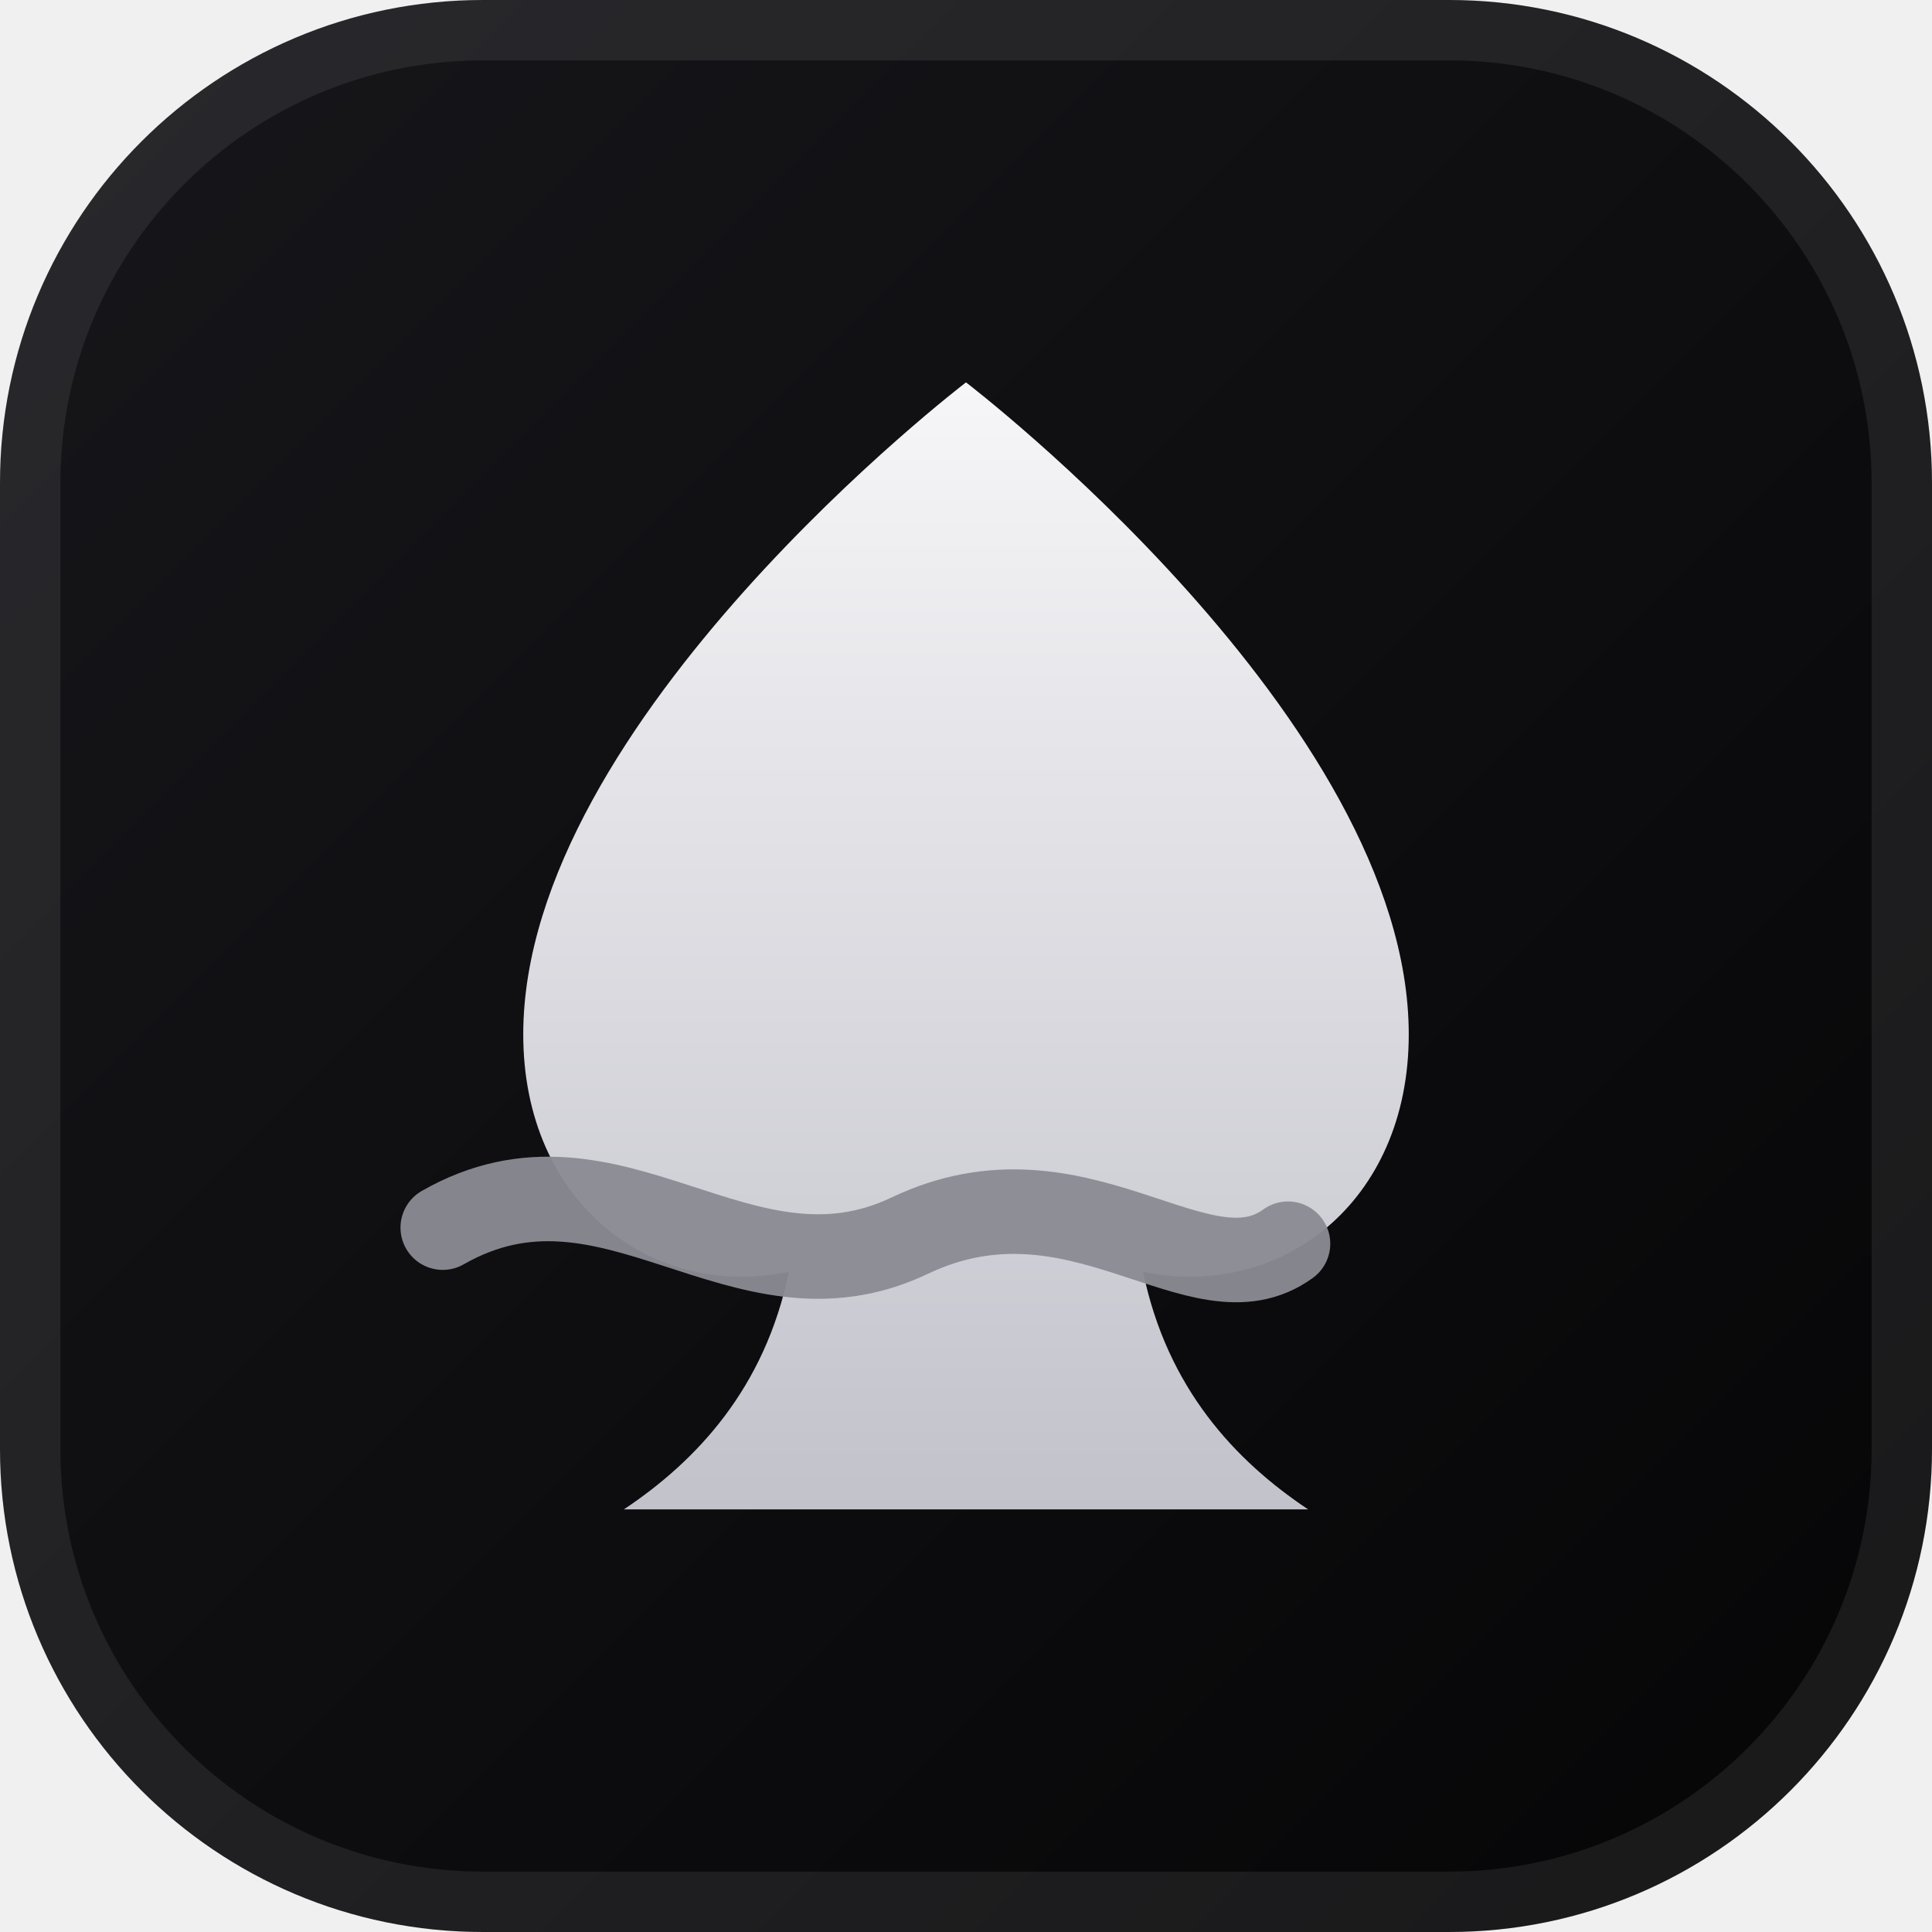
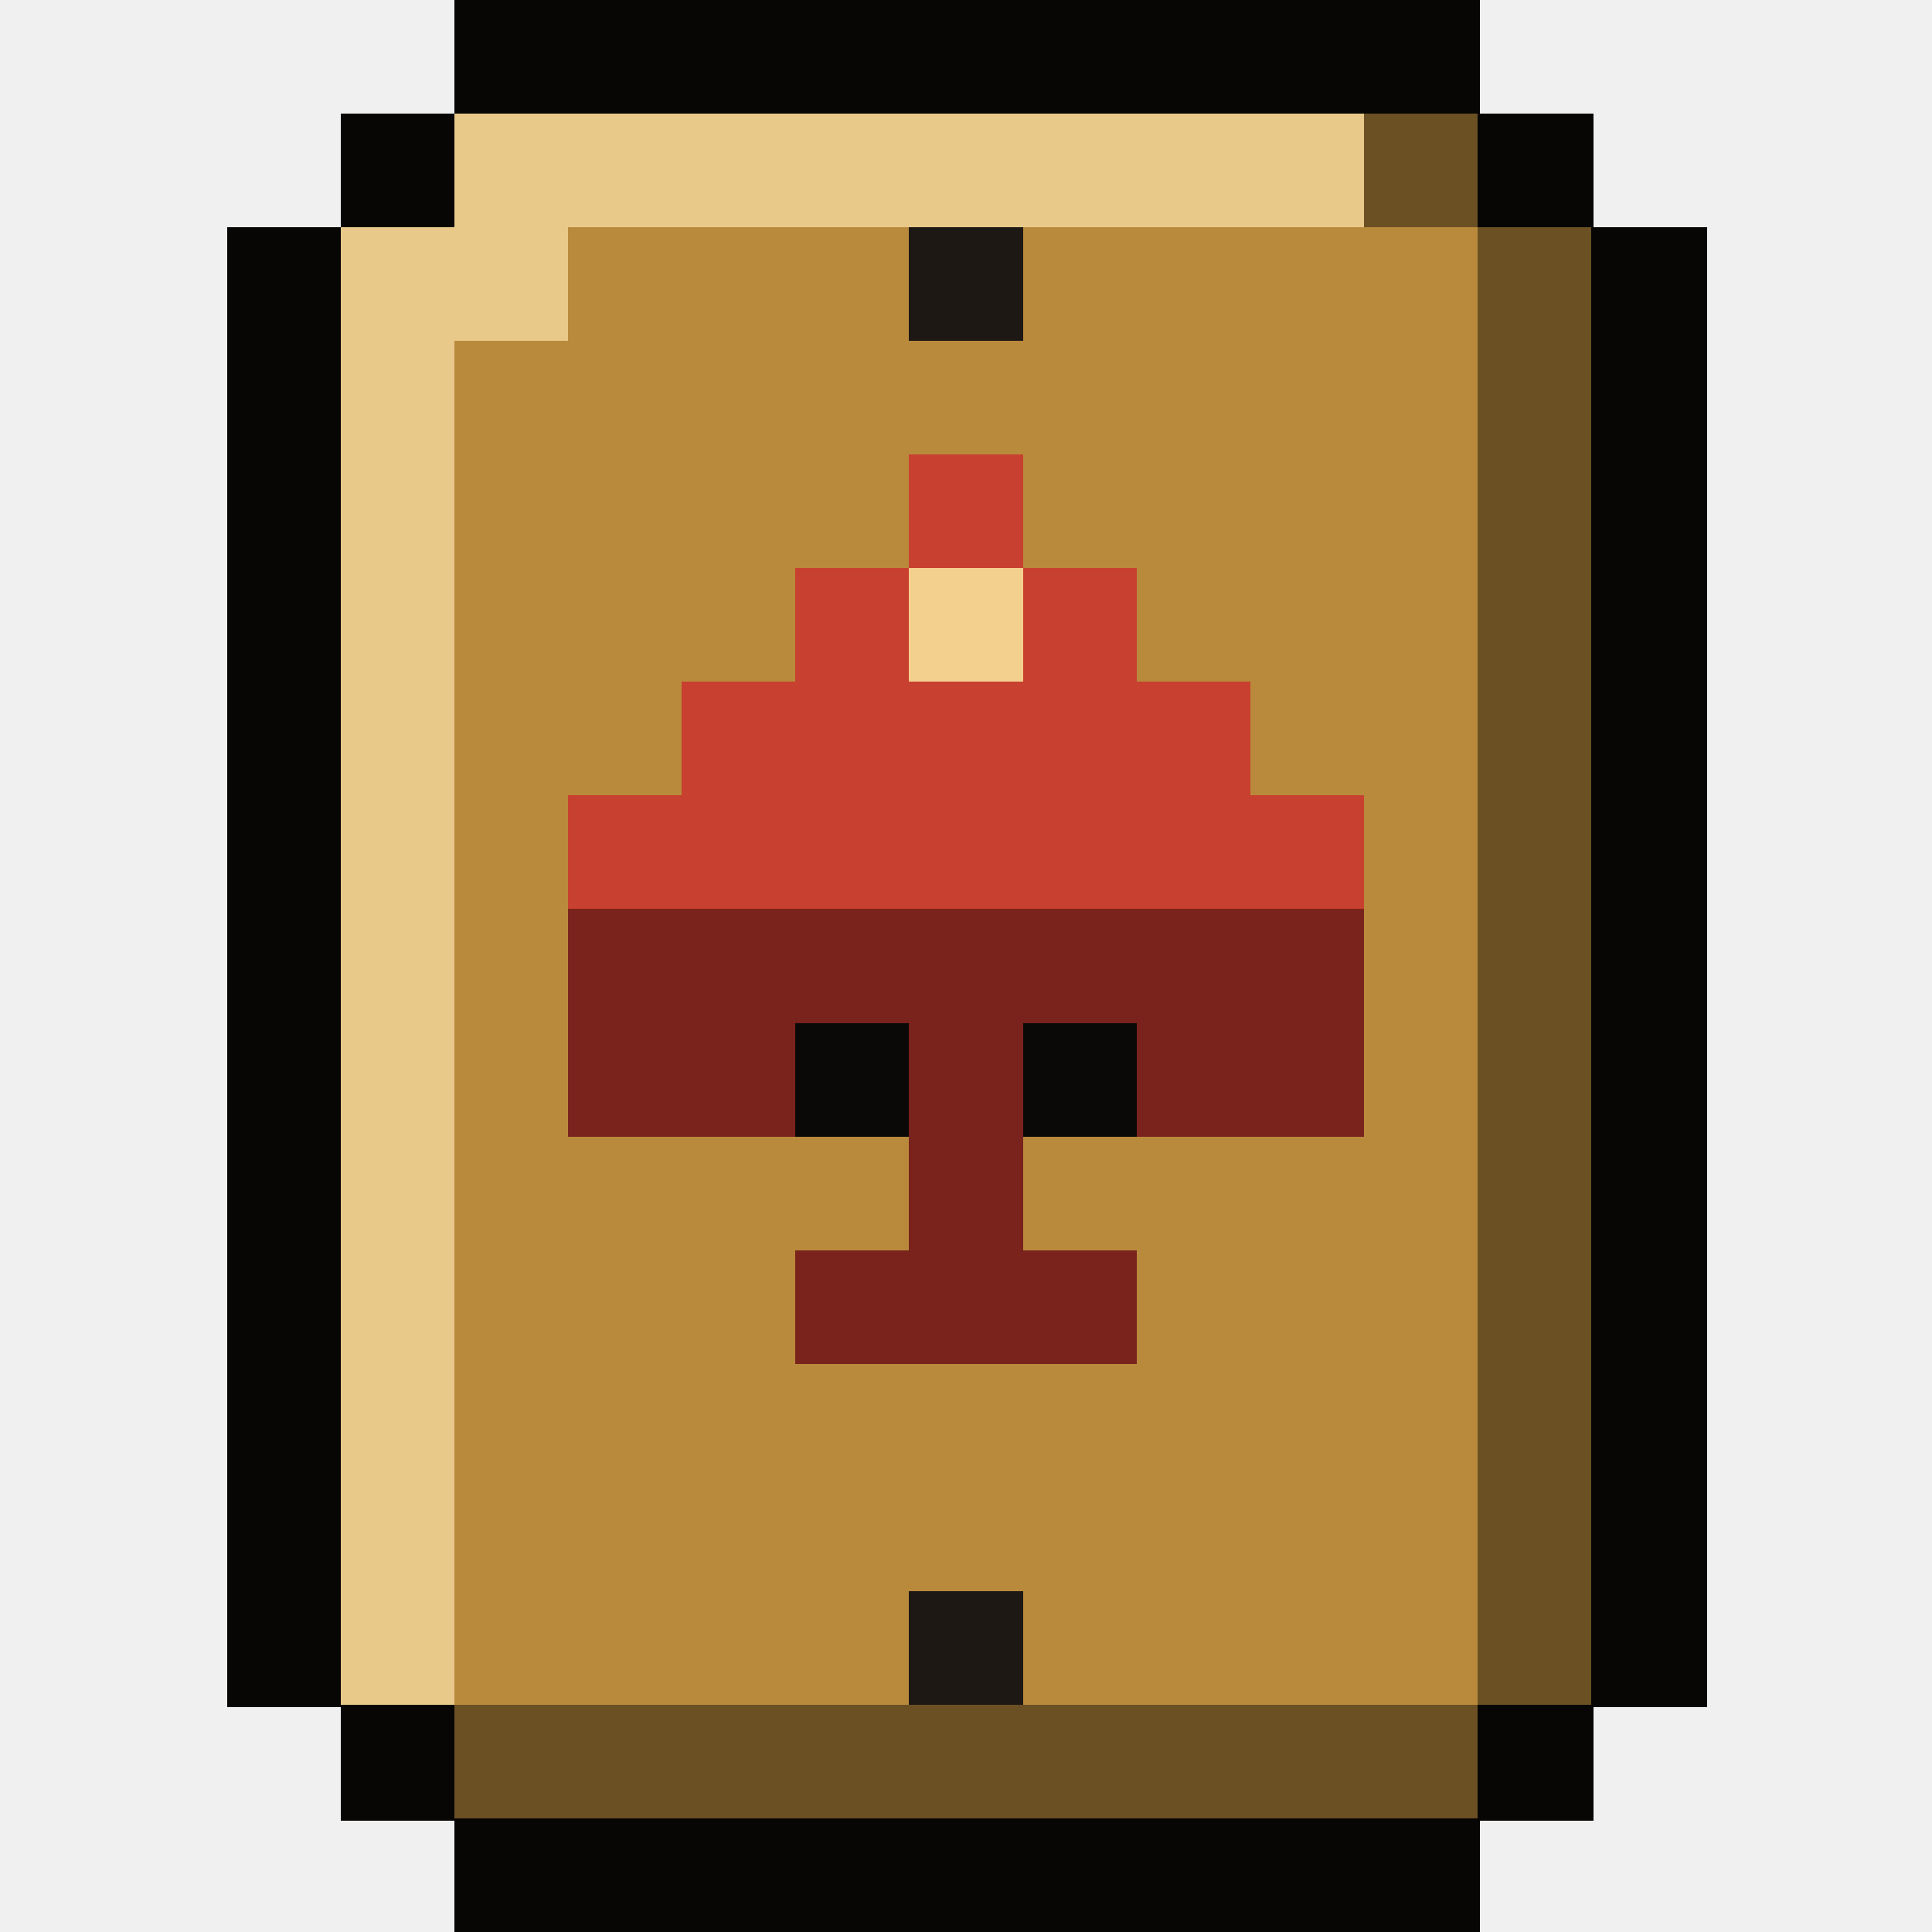
- <svg xmlns="http://www.w3.org/2000/svg" width="48" height="48" viewBox="0 0 48 48" fill="none" aria-label="Noir">
-   <defs>
-     <linearGradient id="nr-bg" x1="0" y1="0" x2="1" y2="1">
-       <stop offset="0%" stop-color="#17171b" />
-       <stop offset="100%" stop-color="#050506" />
-     </linearGradient>
-     <linearGradient id="nr-mk" x1="0" y1="0" x2="0" y2="1">
-       <stop offset="0%" stop-color="#f6f6f8" />
-       <stop offset="100%" stop-color="#c2c2cb" />
-     </linearGradient>
-   </defs>
-   <rect width="48" height="48" rx="12" fill="url(#nr-bg)" />
-   <rect x="0.75" y="0.75" width="46.5" height="46.5" rx="11.25" fill="none" stroke="#ffffff" stroke-opacity="0.08" stroke-width="1.5" />
-   <path d="M24 9.5s-11 8.4-11 16.2c0 4.2 3.2 6.6 6.6 5.9-.6 2.9-2.3 4.7-4.1 5.9h17c-1.8-1.2-3.5-3-4.1-5.9 3.4.7 6.6-1.7 6.6-5.9C35 17.9 24 9.5 24 9.5Z" fill="url(#nr-mk)" />
-   <path d="M11 30.5c4.2-2.4 7.4 2.2 11.6.2 4.2-2 7.2 1.8 9.4.2" stroke="#8a8a93" stroke-width="2.1" fill="none" stroke-linecap="round" opacity="0.95" />
+ <svg xmlns="http://www.w3.org/2000/svg" viewBox="0 0 17 17" shape-rendering="crispEdges">
+   <rect x="4" y="0" width="1.02" height="1.02" fill="#070605" />
+   <rect x="5" y="0" width="1.02" height="1.02" fill="#070605" />
+   <rect x="6" y="0" width="1.02" height="1.02" fill="#070605" />
+   <rect x="7" y="0" width="1.02" height="1.02" fill="#070605" />
+   <rect x="8" y="0" width="1.02" height="1.02" fill="#070605" />
+   <rect x="9" y="0" width="1.02" height="1.02" fill="#070605" />
+   <rect x="10" y="0" width="1.02" height="1.02" fill="#070605" />
+   <rect x="11" y="0" width="1.02" height="1.02" fill="#070605" />
+   <rect x="12" y="0" width="1.02" height="1.02" fill="#070605" />
+   <rect x="3" y="1" width="1.02" height="1.02" fill="#070605" />
+   <rect x="4" y="1" width="1.02" height="1.02" fill="#e8c98a" />
+   <rect x="5" y="1" width="1.02" height="1.02" fill="#e8c98a" />
+   <rect x="6" y="1" width="1.02" height="1.02" fill="#e8c98a" />
+   <rect x="7" y="1" width="1.02" height="1.02" fill="#e8c98a" />
+   <rect x="8" y="1" width="1.02" height="1.02" fill="#e8c98a" />
+   <rect x="9" y="1" width="1.02" height="1.02" fill="#e8c98a" />
+   <rect x="10" y="1" width="1.02" height="1.02" fill="#e8c98a" />
+   <rect x="11" y="1" width="1.02" height="1.02" fill="#e8c98a" />
+   <rect x="12" y="1" width="1.02" height="1.02" fill="#6b5024" />
+   <rect x="13" y="1" width="1.02" height="1.02" fill="#070605" />
+   <rect x="2" y="2" width="1.02" height="1.02" fill="#070605" />
+   <rect x="3" y="2" width="1.02" height="1.02" fill="#e8c98a" />
+   <rect x="4" y="2" width="1.02" height="1.02" fill="#e8c98a" />
+   <rect x="5" y="2" width="1.02" height="1.02" fill="#b98a3c" />
+   <rect x="6" y="2" width="1.02" height="1.02" fill="#b98a3c" />
+   <rect x="7" y="2" width="1.02" height="1.02" fill="#b98a3c" />
+   <rect x="8" y="2" width="1.02" height="1.02" fill="#1d1814" />
+   <rect x="9" y="2" width="1.02" height="1.02" fill="#b98a3c" />
+   <rect x="10" y="2" width="1.02" height="1.02" fill="#b98a3c" />
+   <rect x="11" y="2" width="1.02" height="1.02" fill="#b98a3c" />
+   <rect x="12" y="2" width="1.02" height="1.02" fill="#b98a3c" />
+   <rect x="13" y="2" width="1.02" height="1.02" fill="#6b5024" />
+   <rect x="14" y="2" width="1.02" height="1.02" fill="#070605" />
+   <rect x="2" y="3" width="1.02" height="1.02" fill="#070605" />
+   <rect x="3" y="3" width="1.02" height="1.02" fill="#e8c98a" />
+   <rect x="4" y="3" width="1.02" height="1.02" fill="#b98a3c" />
+   <rect x="5" y="3" width="1.02" height="1.02" fill="#b98a3c" />
+   <rect x="6" y="3" width="1.02" height="1.02" fill="#b98a3c" />
+   <rect x="7" y="3" width="1.02" height="1.02" fill="#b98a3c" />
+   <rect x="8" y="3" width="1.02" height="1.02" fill="#b98a3c" />
+   <rect x="9" y="3" width="1.02" height="1.02" fill="#b98a3c" />
+   <rect x="10" y="3" width="1.02" height="1.02" fill="#b98a3c" />
+   <rect x="11" y="3" width="1.02" height="1.02" fill="#b98a3c" />
+   <rect x="12" y="3" width="1.02" height="1.02" fill="#b98a3c" />
+   <rect x="13" y="3" width="1.02" height="1.02" fill="#6b5024" />
+   <rect x="14" y="3" width="1.02" height="1.02" fill="#070605" />
+   <rect x="2" y="4" width="1.02" height="1.02" fill="#070605" />
+   <rect x="3" y="4" width="1.02" height="1.02" fill="#e8c98a" />
+   <rect x="4" y="4" width="1.02" height="1.02" fill="#b98a3c" />
+   <rect x="5" y="4" width="1.02" height="1.02" fill="#b98a3c" />
+   <rect x="6" y="4" width="1.02" height="1.02" fill="#b98a3c" />
+   <rect x="7" y="4" width="1.02" height="1.02" fill="#b98a3c" />
+   <rect x="8" y="4" width="1.02" height="1.02" fill="#c8402f" />
+   <rect x="9" y="4" width="1.02" height="1.02" fill="#b98a3c" />
+   <rect x="10" y="4" width="1.02" height="1.02" fill="#b98a3c" />
+   <rect x="11" y="4" width="1.02" height="1.02" fill="#b98a3c" />
+   <rect x="12" y="4" width="1.02" height="1.02" fill="#b98a3c" />
+   <rect x="13" y="4" width="1.02" height="1.02" fill="#6b5024" />
+   <rect x="14" y="4" width="1.02" height="1.02" fill="#070605" />
+   <rect x="2" y="5" width="1.02" height="1.02" fill="#070605" />
+   <rect x="3" y="5" width="1.02" height="1.02" fill="#e8c98a" />
+   <rect x="4" y="5" width="1.02" height="1.02" fill="#b98a3c" />
+   <rect x="5" y="5" width="1.02" height="1.02" fill="#b98a3c" />
+   <rect x="6" y="5" width="1.02" height="1.02" fill="#b98a3c" />
+   <rect x="7" y="5" width="1.02" height="1.02" fill="#c8402f" />
+   <rect x="8" y="5" width="1.02" height="1.02" fill="#f3d08e" />
+   <rect x="9" y="5" width="1.02" height="1.02" fill="#c8402f" />
+   <rect x="10" y="5" width="1.02" height="1.02" fill="#b98a3c" />
+   <rect x="11" y="5" width="1.02" height="1.02" fill="#b98a3c" />
+   <rect x="12" y="5" width="1.02" height="1.02" fill="#b98a3c" />
+   <rect x="13" y="5" width="1.02" height="1.02" fill="#6b5024" />
+   <rect x="14" y="5" width="1.02" height="1.02" fill="#070605" />
+   <rect x="2" y="6" width="1.02" height="1.02" fill="#070605" />
+   <rect x="3" y="6" width="1.02" height="1.02" fill="#e8c98a" />
+   <rect x="4" y="6" width="1.02" height="1.02" fill="#b98a3c" />
+   <rect x="5" y="6" width="1.02" height="1.02" fill="#b98a3c" />
+   <rect x="6" y="6" width="1.02" height="1.02" fill="#c8402f" />
+   <rect x="7" y="6" width="1.02" height="1.02" fill="#c8402f" />
+   <rect x="8" y="6" width="1.02" height="1.02" fill="#c8402f" />
+   <rect x="9" y="6" width="1.02" height="1.02" fill="#c8402f" />
+   <rect x="10" y="6" width="1.02" height="1.02" fill="#c8402f" />
+   <rect x="11" y="6" width="1.02" height="1.02" fill="#b98a3c" />
+   <rect x="12" y="6" width="1.02" height="1.02" fill="#b98a3c" />
+   <rect x="13" y="6" width="1.02" height="1.02" fill="#6b5024" />
+   <rect x="14" y="6" width="1.02" height="1.02" fill="#070605" />
+   <rect x="2" y="7" width="1.02" height="1.02" fill="#070605" />
+   <rect x="3" y="7" width="1.02" height="1.02" fill="#e8c98a" />
+   <rect x="4" y="7" width="1.02" height="1.02" fill="#b98a3c" />
+   <rect x="5" y="7" width="1.02" height="1.02" fill="#c8402f" />
+   <rect x="6" y="7" width="1.02" height="1.02" fill="#c8402f" />
+   <rect x="7" y="7" width="1.02" height="1.02" fill="#c8402f" />
+   <rect x="8" y="7" width="1.02" height="1.02" fill="#c8402f" />
+   <rect x="9" y="7" width="1.02" height="1.02" fill="#c8402f" />
+   <rect x="10" y="7" width="1.02" height="1.02" fill="#c8402f" />
+   <rect x="11" y="7" width="1.02" height="1.02" fill="#c8402f" />
+   <rect x="12" y="7" width="1.02" height="1.02" fill="#b98a3c" />
+   <rect x="13" y="7" width="1.02" height="1.02" fill="#6b5024" />
+   <rect x="14" y="7" width="1.02" height="1.02" fill="#070605" />
+   <rect x="2" y="8" width="1.02" height="1.02" fill="#070605" />
+   <rect x="3" y="8" width="1.02" height="1.02" fill="#e8c98a" />
+   <rect x="4" y="8" width="1.02" height="1.02" fill="#b98a3c" />
+   <rect x="5" y="8" width="1.02" height="1.02" fill="#7a221c" />
+   <rect x="6" y="8" width="1.02" height="1.02" fill="#7a221c" />
+   <rect x="7" y="8" width="1.02" height="1.02" fill="#7a221c" />
+   <rect x="8" y="8" width="1.02" height="1.02" fill="#7a221c" />
+   <rect x="9" y="8" width="1.02" height="1.02" fill="#7a221c" />
+   <rect x="10" y="8" width="1.02" height="1.02" fill="#7a221c" />
+   <rect x="11" y="8" width="1.02" height="1.02" fill="#7a221c" />
+   <rect x="12" y="8" width="1.02" height="1.02" fill="#b98a3c" />
+   <rect x="13" y="8" width="1.02" height="1.02" fill="#6b5024" />
+   <rect x="14" y="8" width="1.02" height="1.02" fill="#070605" />
+   <rect x="2" y="9" width="1.02" height="1.02" fill="#070605" />
+   <rect x="3" y="9" width="1.02" height="1.02" fill="#e8c98a" />
+   <rect x="4" y="9" width="1.02" height="1.02" fill="#b98a3c" />
+   <rect x="5" y="9" width="1.02" height="1.02" fill="#7a221c" />
+   <rect x="6" y="9" width="1.02" height="1.02" fill="#7a221c" />
+   <rect x="7" y="9" width="1.02" height="1.02" fill="#0b0908" />
+   <rect x="8" y="9" width="1.02" height="1.02" fill="#7a221c" />
+   <rect x="9" y="9" width="1.02" height="1.02" fill="#0b0908" />
+   <rect x="10" y="9" width="1.02" height="1.02" fill="#7a221c" />
+   <rect x="11" y="9" width="1.02" height="1.02" fill="#7a221c" />
+   <rect x="12" y="9" width="1.02" height="1.02" fill="#b98a3c" />
+   <rect x="13" y="9" width="1.02" height="1.02" fill="#6b5024" />
+   <rect x="14" y="9" width="1.02" height="1.02" fill="#070605" />
+   <rect x="2" y="10" width="1.02" height="1.02" fill="#070605" />
+   <rect x="3" y="10" width="1.02" height="1.02" fill="#e8c98a" />
+   <rect x="4" y="10" width="1.02" height="1.02" fill="#b98a3c" />
+   <rect x="5" y="10" width="1.02" height="1.02" fill="#b98a3c" />
+   <rect x="6" y="10" width="1.02" height="1.02" fill="#b98a3c" />
+   <rect x="7" y="10" width="1.02" height="1.02" fill="#b98a3c" />
+   <rect x="8" y="10" width="1.02" height="1.02" fill="#7a221c" />
+   <rect x="9" y="10" width="1.02" height="1.02" fill="#b98a3c" />
+   <rect x="10" y="10" width="1.02" height="1.02" fill="#b98a3c" />
+   <rect x="11" y="10" width="1.02" height="1.02" fill="#b98a3c" />
+   <rect x="12" y="10" width="1.02" height="1.02" fill="#b98a3c" />
+   <rect x="13" y="10" width="1.02" height="1.02" fill="#6b5024" />
+   <rect x="14" y="10" width="1.02" height="1.02" fill="#070605" />
+   <rect x="2" y="11" width="1.02" height="1.02" fill="#070605" />
+   <rect x="3" y="11" width="1.02" height="1.02" fill="#e8c98a" />
+   <rect x="4" y="11" width="1.02" height="1.02" fill="#b98a3c" />
+   <rect x="5" y="11" width="1.02" height="1.02" fill="#b98a3c" />
+   <rect x="6" y="11" width="1.02" height="1.02" fill="#b98a3c" />
+   <rect x="7" y="11" width="1.02" height="1.02" fill="#7a221c" />
+   <rect x="8" y="11" width="1.02" height="1.02" fill="#7a221c" />
+   <rect x="9" y="11" width="1.02" height="1.02" fill="#7a221c" />
+   <rect x="10" y="11" width="1.02" height="1.02" fill="#b98a3c" />
+   <rect x="11" y="11" width="1.02" height="1.02" fill="#b98a3c" />
+   <rect x="12" y="11" width="1.02" height="1.02" fill="#b98a3c" />
+   <rect x="13" y="11" width="1.02" height="1.02" fill="#6b5024" />
+   <rect x="14" y="11" width="1.02" height="1.02" fill="#070605" />
+   <rect x="2" y="12" width="1.02" height="1.02" fill="#070605" />
+   <rect x="3" y="12" width="1.02" height="1.02" fill="#e8c98a" />
+   <rect x="4" y="12" width="1.02" height="1.02" fill="#b98a3c" />
+   <rect x="5" y="12" width="1.02" height="1.02" fill="#b98a3c" />
+   <rect x="6" y="12" width="1.02" height="1.02" fill="#b98a3c" />
+   <rect x="7" y="12" width="1.02" height="1.02" fill="#b98a3c" />
+   <rect x="8" y="12" width="1.02" height="1.02" fill="#b98a3c" />
+   <rect x="9" y="12" width="1.02" height="1.02" fill="#b98a3c" />
+   <rect x="10" y="12" width="1.02" height="1.02" fill="#b98a3c" />
+   <rect x="11" y="12" width="1.02" height="1.02" fill="#b98a3c" />
+   <rect x="12" y="12" width="1.02" height="1.02" fill="#b98a3c" />
+   <rect x="13" y="12" width="1.02" height="1.02" fill="#6b5024" />
+   <rect x="14" y="12" width="1.02" height="1.02" fill="#070605" />
+   <rect x="2" y="13" width="1.02" height="1.02" fill="#070605" />
+   <rect x="3" y="13" width="1.02" height="1.02" fill="#e8c98a" />
+   <rect x="4" y="13" width="1.02" height="1.02" fill="#b98a3c" />
+   <rect x="5" y="13" width="1.02" height="1.02" fill="#b98a3c" />
+   <rect x="6" y="13" width="1.02" height="1.02" fill="#b98a3c" />
+   <rect x="7" y="13" width="1.02" height="1.02" fill="#b98a3c" />
+   <rect x="8" y="13" width="1.02" height="1.02" fill="#b98a3c" />
+   <rect x="9" y="13" width="1.02" height="1.02" fill="#b98a3c" />
+   <rect x="10" y="13" width="1.02" height="1.02" fill="#b98a3c" />
+   <rect x="11" y="13" width="1.02" height="1.02" fill="#b98a3c" />
+   <rect x="12" y="13" width="1.02" height="1.02" fill="#b98a3c" />
+   <rect x="13" y="13" width="1.02" height="1.02" fill="#6b5024" />
+   <rect x="14" y="13" width="1.02" height="1.02" fill="#070605" />
+   <rect x="2" y="14" width="1.02" height="1.02" fill="#070605" />
+   <rect x="3" y="14" width="1.02" height="1.02" fill="#e8c98a" />
+   <rect x="4" y="14" width="1.02" height="1.02" fill="#b98a3c" />
+   <rect x="5" y="14" width="1.02" height="1.02" fill="#b98a3c" />
+   <rect x="6" y="14" width="1.02" height="1.02" fill="#b98a3c" />
+   <rect x="7" y="14" width="1.02" height="1.02" fill="#b98a3c" />
+   <rect x="8" y="14" width="1.02" height="1.02" fill="#1d1814" />
+   <rect x="9" y="14" width="1.02" height="1.02" fill="#b98a3c" />
+   <rect x="10" y="14" width="1.02" height="1.02" fill="#b98a3c" />
+   <rect x="11" y="14" width="1.02" height="1.02" fill="#b98a3c" />
+   <rect x="12" y="14" width="1.02" height="1.02" fill="#b98a3c" />
+   <rect x="13" y="14" width="1.02" height="1.02" fill="#6b5024" />
+   <rect x="14" y="14" width="1.02" height="1.02" fill="#070605" />
+   <rect x="3" y="15" width="1.02" height="1.02" fill="#070605" />
+   <rect x="4" y="15" width="1.02" height="1.02" fill="#6b5024" />
+   <rect x="5" y="15" width="1.02" height="1.02" fill="#6b5024" />
+   <rect x="6" y="15" width="1.02" height="1.02" fill="#6b5024" />
+   <rect x="7" y="15" width="1.02" height="1.02" fill="#6b5024" />
+   <rect x="8" y="15" width="1.02" height="1.02" fill="#6b5024" />
+   <rect x="9" y="15" width="1.02" height="1.02" fill="#6b5024" />
+   <rect x="10" y="15" width="1.02" height="1.02" fill="#6b5024" />
+   <rect x="11" y="15" width="1.02" height="1.02" fill="#6b5024" />
+   <rect x="12" y="15" width="1.02" height="1.02" fill="#6b5024" />
+   <rect x="13" y="15" width="1.02" height="1.02" fill="#070605" />
+   <rect x="4" y="16" width="1.02" height="1.02" fill="#070605" />
+   <rect x="5" y="16" width="1.02" height="1.02" fill="#070605" />
+   <rect x="6" y="16" width="1.02" height="1.02" fill="#070605" />
+   <rect x="7" y="16" width="1.02" height="1.02" fill="#070605" />
+   <rect x="8" y="16" width="1.02" height="1.02" fill="#070605" />
+   <rect x="9" y="16" width="1.02" height="1.02" fill="#070605" />
+   <rect x="10" y="16" width="1.02" height="1.02" fill="#070605" />
+   <rect x="11" y="16" width="1.02" height="1.02" fill="#070605" />
+   <rect x="12" y="16" width="1.02" height="1.02" fill="#070605" />
</svg>
